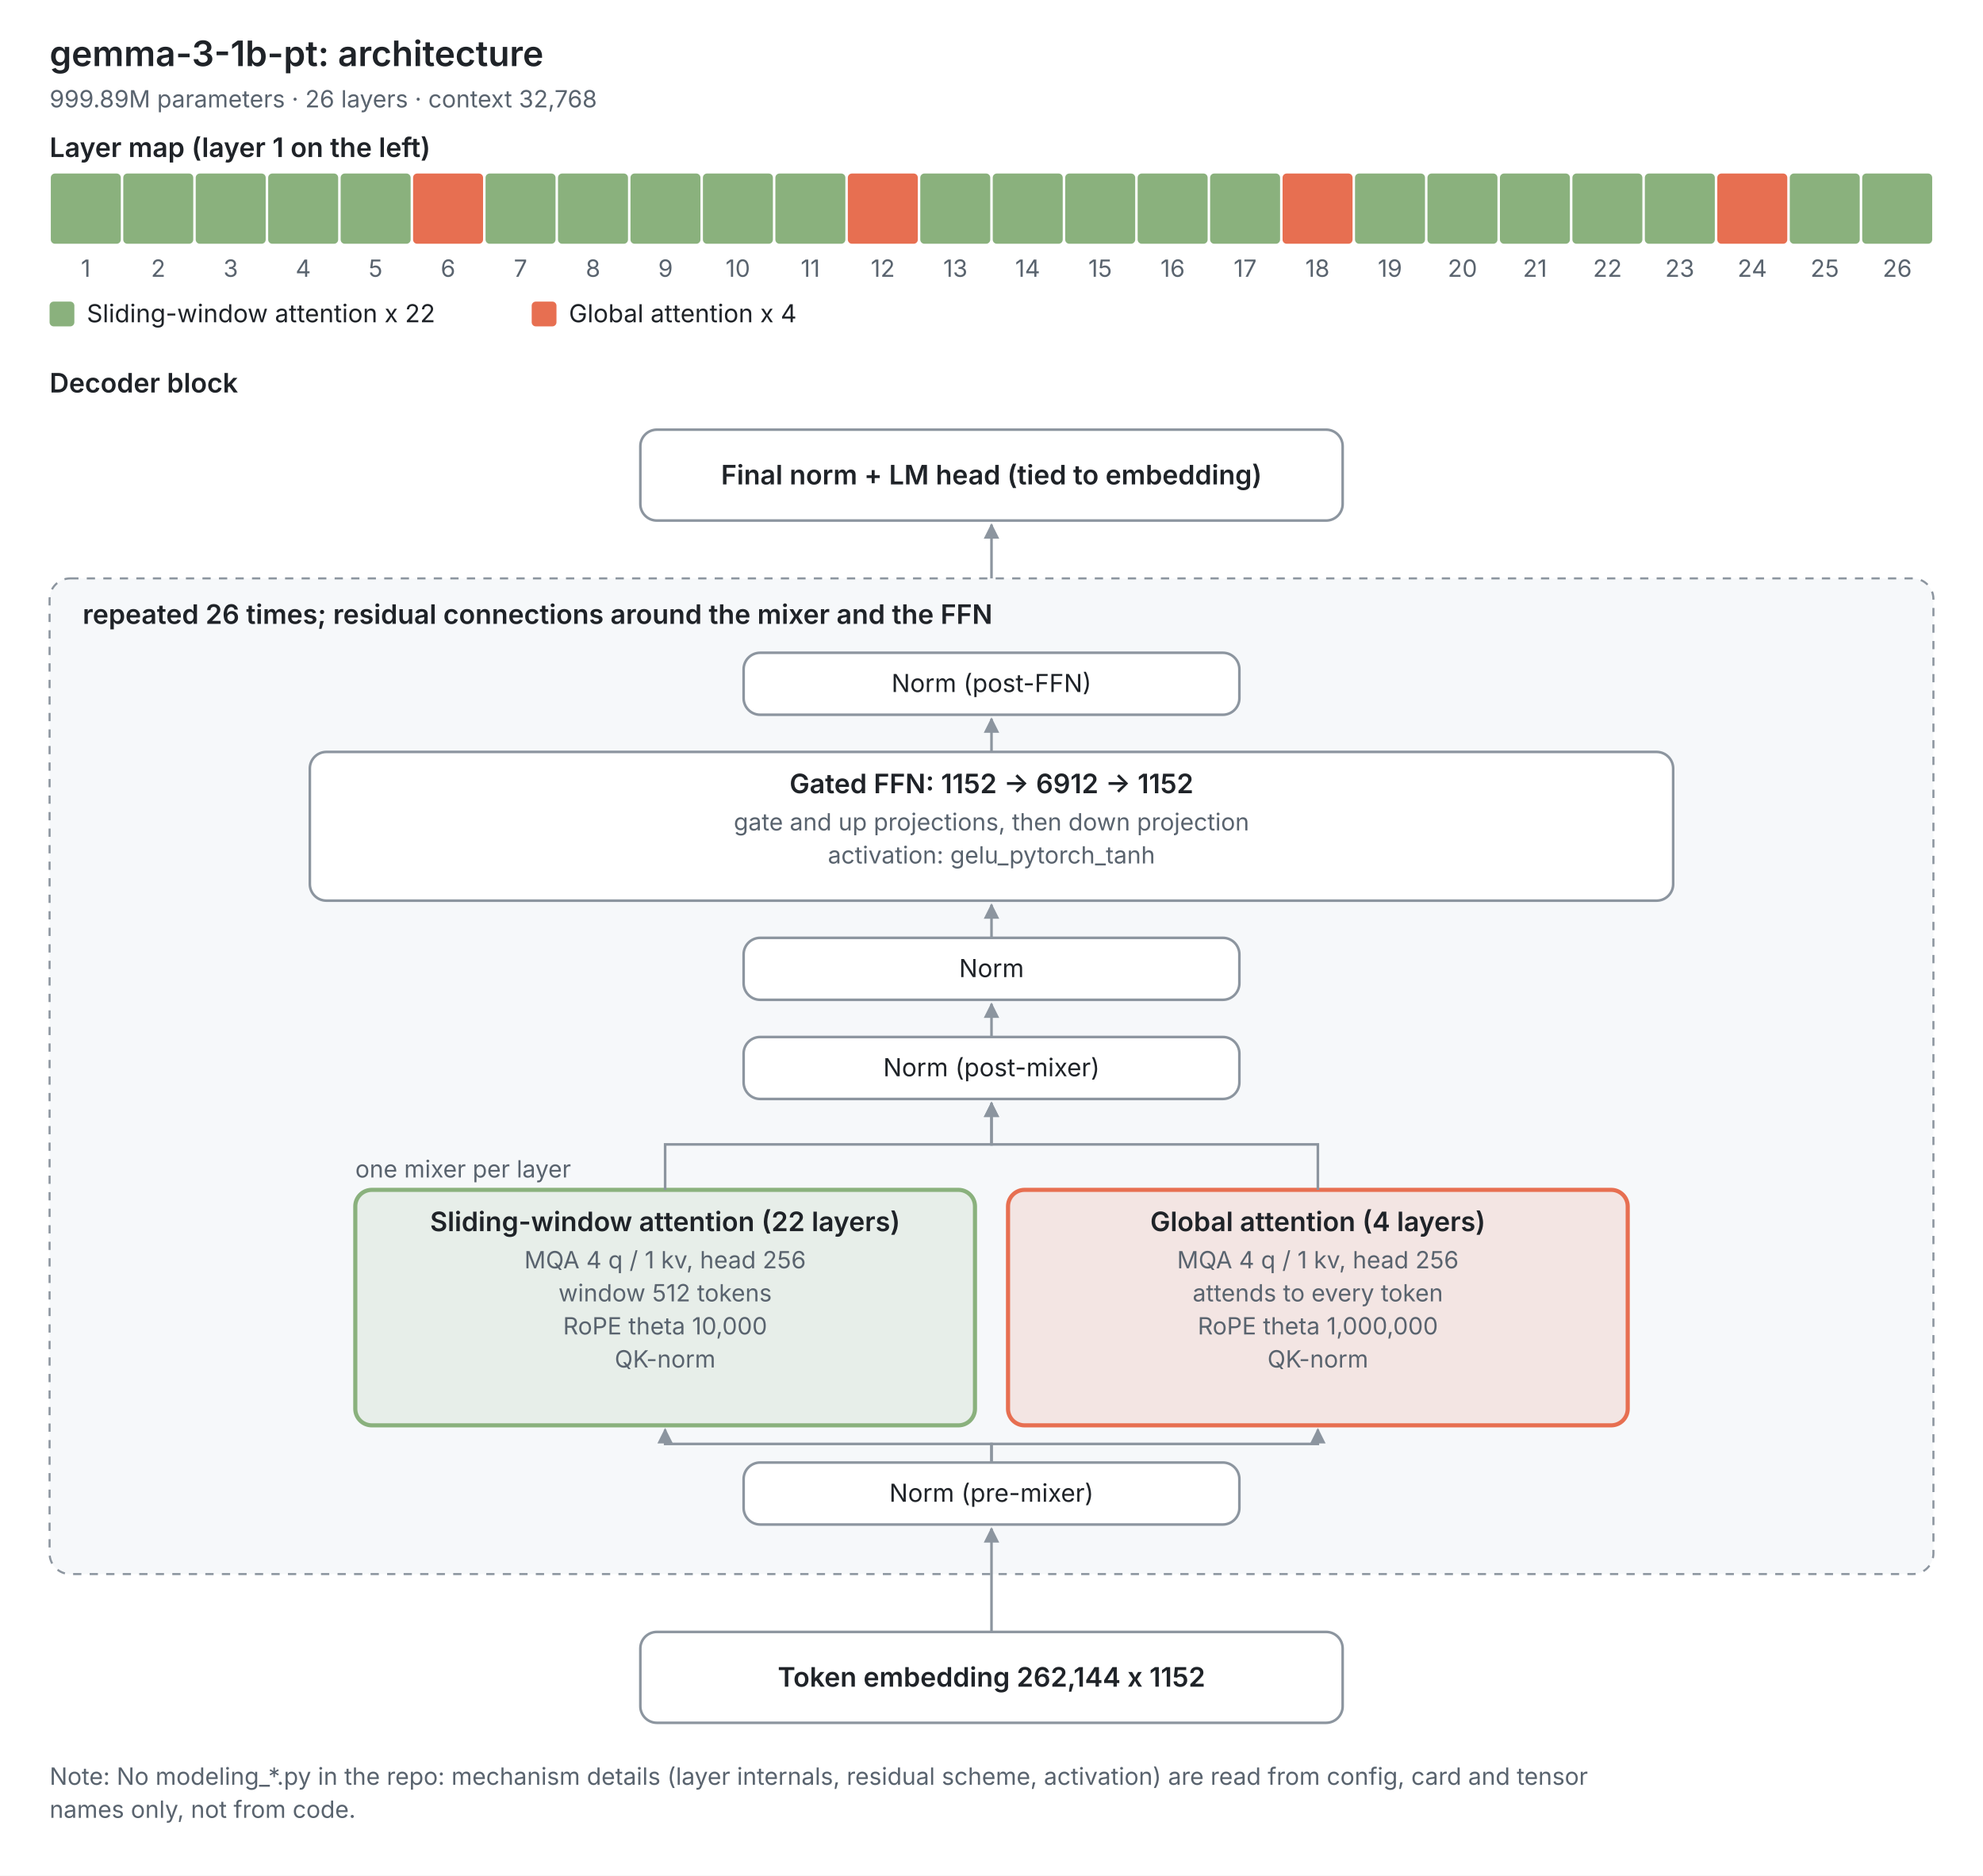
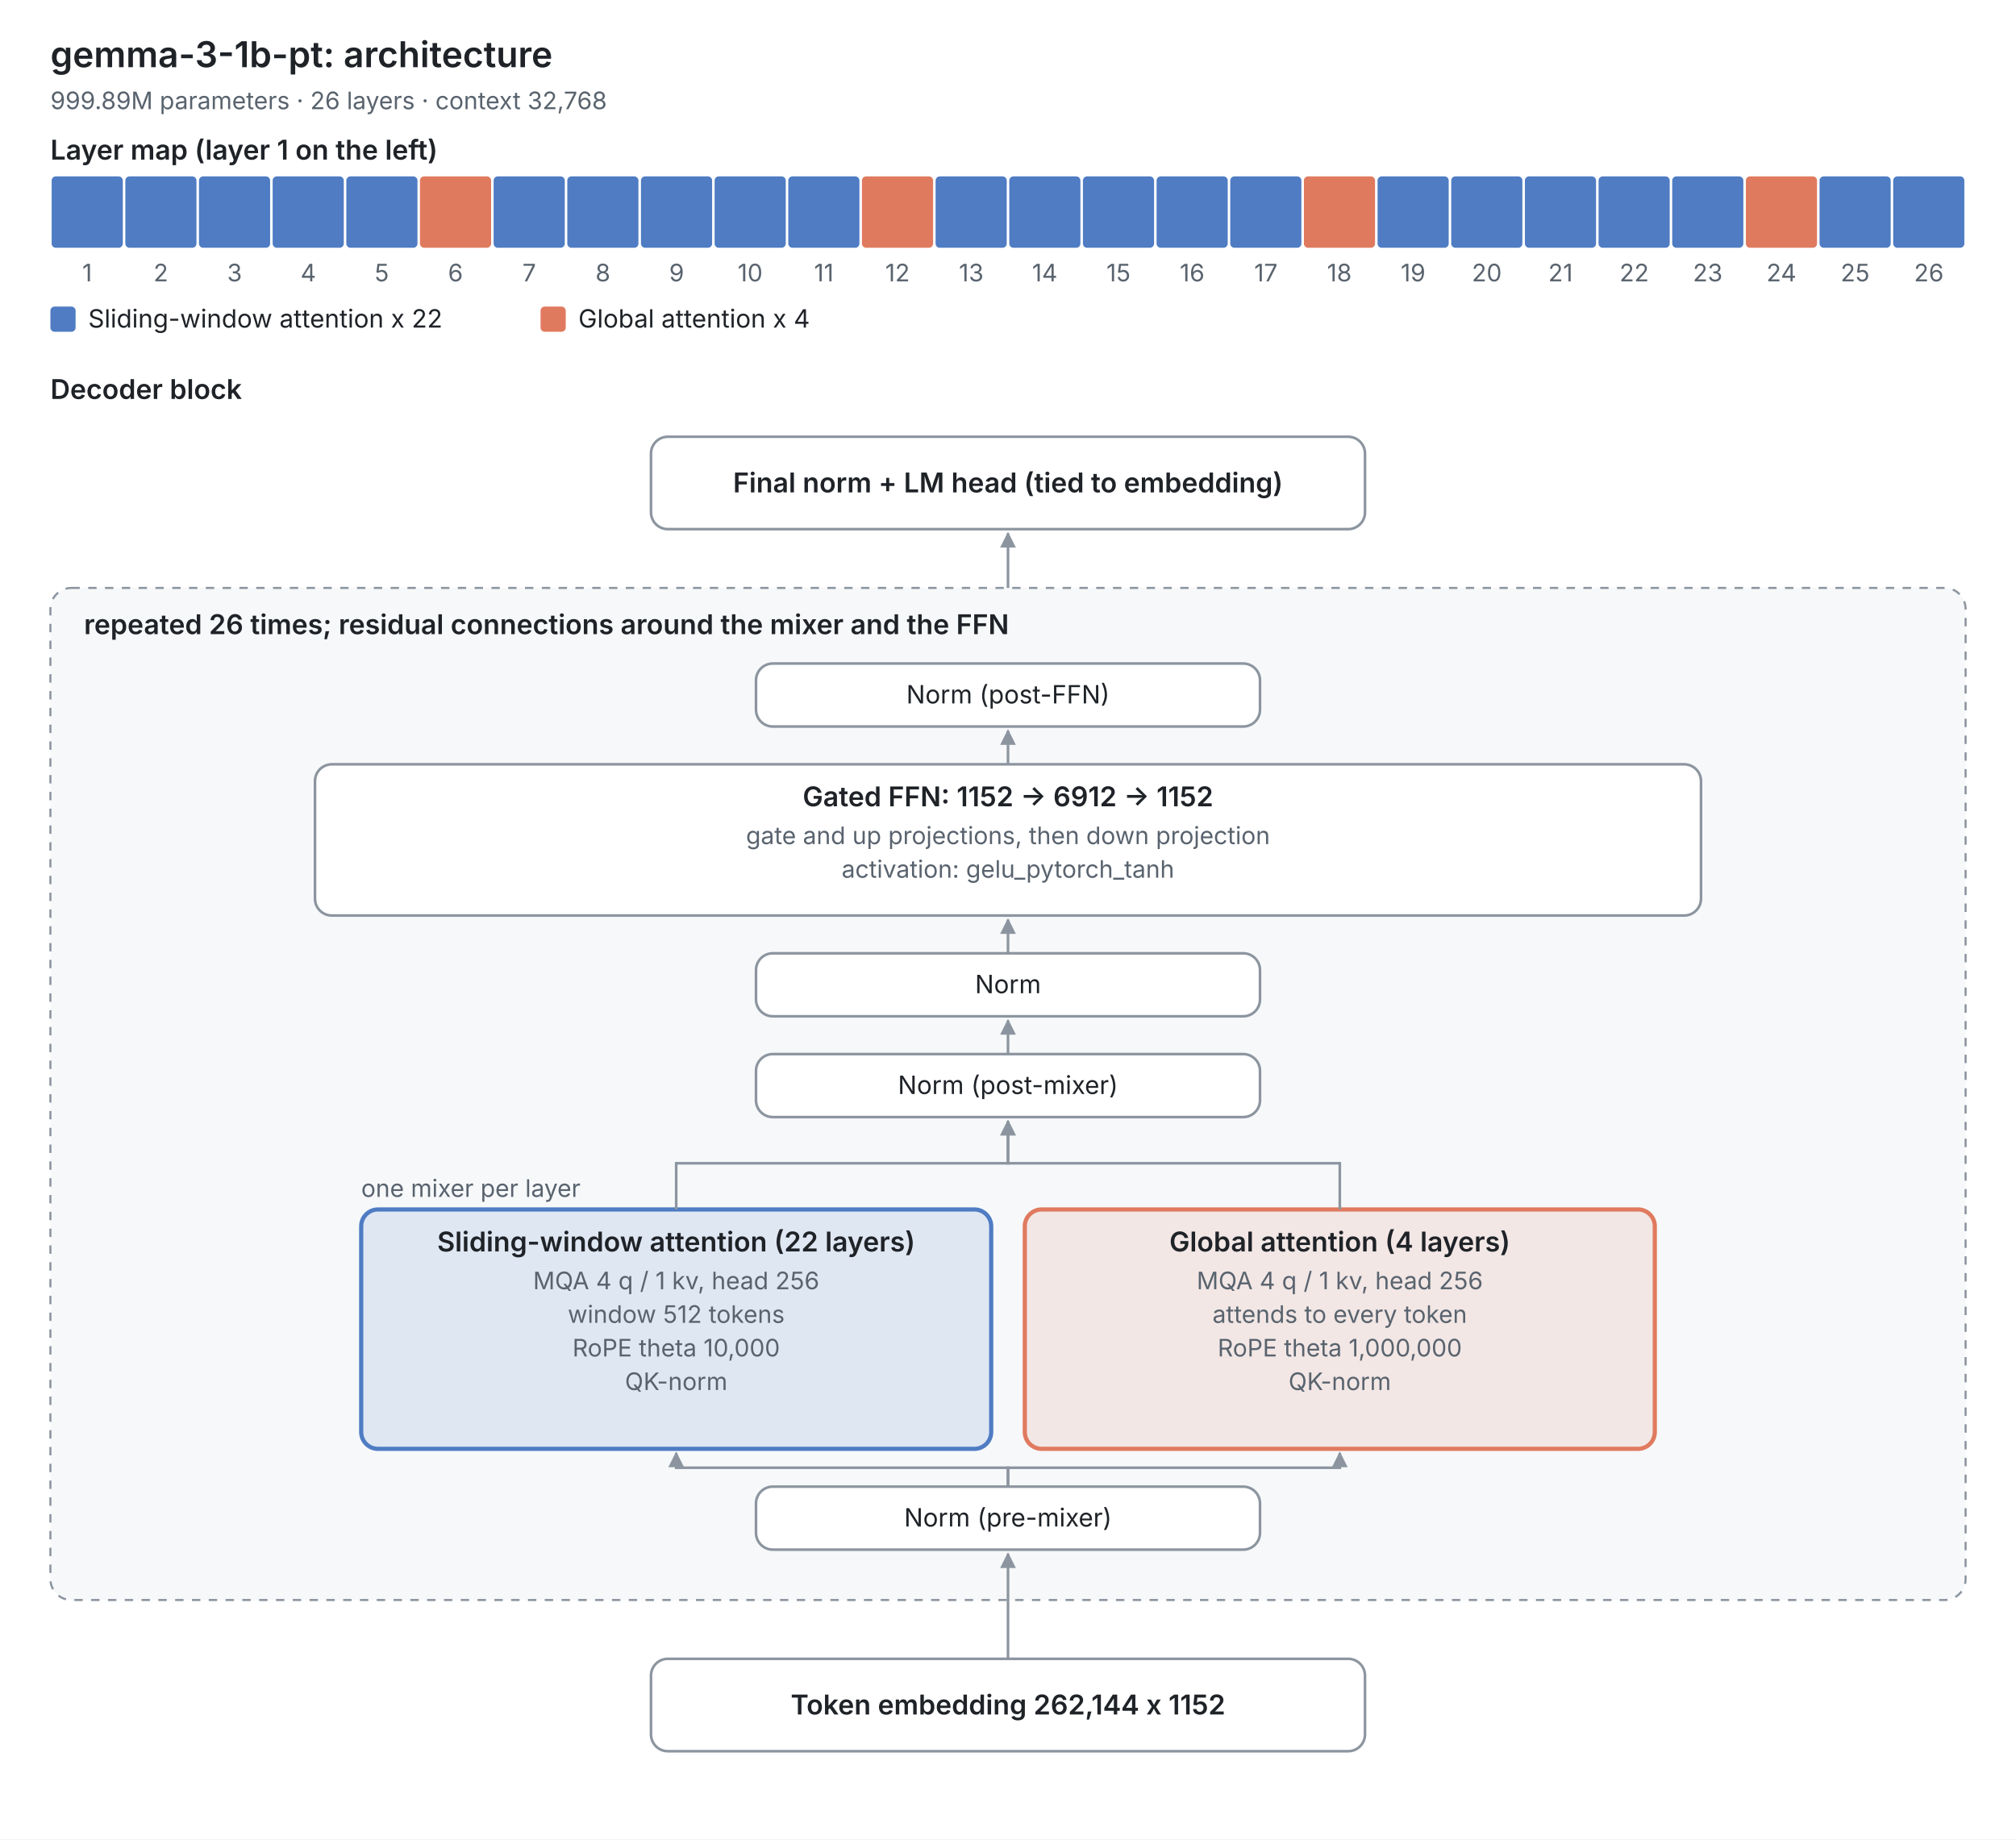
- <svg xmlns="http://www.w3.org/2000/svg" viewBox="0 0 960 908" role="img" aria-label="gemma-3-1b-pt architecture">
+ <svg xmlns="http://www.w3.org/2000/svg" viewBox="0 0 960 876" role="img" aria-label="gemma-3-1b-pt architecture">
  <style>
.t{font:600 17px system-ui,-apple-system,Segoe UI,sans-serif;fill:#1f2328}
.h{font:600 13px system-ui,-apple-system,Segoe UI,sans-serif;fill:#1f2328}
.b{font:12px system-ui,-apple-system,Segoe UI,sans-serif;fill:#1f2328}
.q{font:11.5px system-ui,-apple-system,Segoe UI,sans-serif;fill:#59636e}
.edge{stroke:#8c959f;stroke-width:1.25;fill:none}
.box{fill:#ffffff;stroke:#8c959f;stroke-width:1.25}
.cont{fill:#f6f8fa;stroke:#8c959f;stroke-width:1;stroke-dasharray:4 4}
- .k-kda{fill:#2a9d8f}.k-dsa{fill:#e76f51}.k-mla{fill:#f4a261}.k-conv{fill:#5b7fbf}.k-swa{fill:#8ab17d}.k-full{fill:#e76f51}
- .mix.k-kda{fill:#2a9d8f22;stroke:#2a9d8f}.mix.k-dsa{fill:#e76f5122;stroke:#e76f51}.mix.k-mla{fill:#f4a26122;stroke:#f4a261}
- .mix.k-conv{fill:#5b7fbf22;stroke:#5b7fbf}.mix.k-swa{fill:#8ab17d22;stroke:#8ab17d}.mix.k-full{fill:#e76f5122;stroke:#e76f51}
.mix{stroke-width:2}
- .k-mamba{fill:#a17bbb}.k-mlp{fill:#c69b50}
- .mix.k-mamba{fill:#a17bbb22;stroke:#a17bbb}.mix.k-mlp{fill:#c69b5022;stroke:#c69b50}
- </style>
+ .k-kda{fill:#2a9d8f}.mix.k-kda{fill:#2a9d8f22;stroke:#2a9d8f}
+ .k-dsa{fill:#b5487a}.mix.k-dsa{fill:#b5487a22;stroke:#b5487a}
+ .k-mla{fill:#f2a65a}.mix.k-mla{fill:#f2a65a22;stroke:#f2a65a}
+ .k-conv{fill:#6a994e}.mix.k-conv{fill:#6a994e22;stroke:#6a994e}
+ .k-swa{fill:#4f7cc3}.mix.k-swa{fill:#4f7cc322;stroke:#4f7cc3}
+ .k-full{fill:#e07a5f}.mix.k-full{fill:#e07a5f22;stroke:#e07a5f}
+ .k-mamba{fill:#8e6cc4}.mix.k-mamba{fill:#8e6cc422;stroke:#8e6cc4}
+ .k-mlp{fill:#a3a9b1}.mix.k-mlp{fill:#a3a9b122;stroke:#a3a9b1}</style>
  <defs>
    <marker id="ar" viewBox="0 0 10 10" refX="9" refY="5" markerWidth="6" markerHeight="6" orient="auto-start-reverse">
      <path d="M0 0L10 5L0 10z" fill="#8c959f" />
    </marker>
  </defs>
-   <rect width="960" height="908" fill="#ffffff" />
+   <rect width="960" height="876" fill="#ffffff" />
  <text x="24.0" y="32.0" class="t" text-anchor="start">gemma-3-1b-pt: architecture</text>
  <text x="24.0" y="52.0" class="q" text-anchor="start">999.89M parameters · 26 layers · context 32,768</text>
  <text x="24.0" y="76.0" class="h" text-anchor="start">Layer map (layer 1 on the left)</text>
  <rect x="24.60" y="84" width="33.88" height="34" rx="2" class="k-swa" />
  <rect x="59.68" y="84" width="33.88" height="34" rx="2" class="k-swa" />
  <rect x="94.75" y="84" width="33.88" height="34" rx="2" class="k-swa" />
  <rect x="129.83" y="84" width="33.88" height="34" rx="2" class="k-swa" />
  <rect x="164.91" y="84" width="33.88" height="34" rx="2" class="k-swa" />
  <rect x="199.98" y="84" width="33.88" height="34" rx="2" class="k-full" />
  <rect x="235.06" y="84" width="33.88" height="34" rx="2" class="k-swa" />
  <rect x="270.14" y="84" width="33.88" height="34" rx="2" class="k-swa" />
  <rect x="305.22" y="84" width="33.88" height="34" rx="2" class="k-swa" />
  <rect x="340.29" y="84" width="33.88" height="34" rx="2" class="k-swa" />
  <rect x="375.37" y="84" width="33.88" height="34" rx="2" class="k-swa" />
  <rect x="410.45" y="84" width="33.88" height="34" rx="2" class="k-full" />
  <rect x="445.52" y="84" width="33.88" height="34" rx="2" class="k-swa" />
  <rect x="480.60" y="84" width="33.88" height="34" rx="2" class="k-swa" />
  <rect x="515.68" y="84" width="33.88" height="34" rx="2" class="k-swa" />
  <rect x="550.75" y="84" width="33.88" height="34" rx="2" class="k-swa" />
  <rect x="585.83" y="84" width="33.88" height="34" rx="2" class="k-swa" />
  <rect x="620.91" y="84" width="33.88" height="34" rx="2" class="k-full" />
  <rect x="655.98" y="84" width="33.88" height="34" rx="2" class="k-swa" />
  <rect x="691.06" y="84" width="33.88" height="34" rx="2" class="k-swa" />
  <rect x="726.14" y="84" width="33.88" height="34" rx="2" class="k-swa" />
  <rect x="761.22" y="84" width="33.88" height="34" rx="2" class="k-swa" />
  <rect x="796.29" y="84" width="33.88" height="34" rx="2" class="k-swa" />
  <rect x="831.37" y="84" width="33.88" height="34" rx="2" class="k-full" />
  <rect x="866.45" y="84" width="33.88" height="34" rx="2" class="k-swa" />
  <rect x="901.52" y="84" width="33.88" height="34" rx="2" class="k-swa" />
  <text x="41.5" y="134.0" class="q" text-anchor="middle">1</text>
  <text x="76.6" y="134.0" class="q" text-anchor="middle">2</text>
  <text x="111.7" y="134.0" class="q" text-anchor="middle">3</text>
  <text x="146.8" y="134.0" class="q" text-anchor="middle">4</text>
  <text x="181.8" y="134.0" class="q" text-anchor="middle">5</text>
  <text x="216.9" y="134.0" class="q" text-anchor="middle">6</text>
  <text x="252.0" y="134.0" class="q" text-anchor="middle">7</text>
  <text x="287.1" y="134.0" class="q" text-anchor="middle">8</text>
  <text x="322.2" y="134.0" class="q" text-anchor="middle">9</text>
  <text x="357.2" y="134.0" class="q" text-anchor="middle">10</text>
  <text x="392.3" y="134.0" class="q" text-anchor="middle">11</text>
  <text x="427.4" y="134.0" class="q" text-anchor="middle">12</text>
  <text x="462.5" y="134.0" class="q" text-anchor="middle">13</text>
  <text x="497.5" y="134.0" class="q" text-anchor="middle">14</text>
  <text x="532.6" y="134.0" class="q" text-anchor="middle">15</text>
  <text x="567.7" y="134.0" class="q" text-anchor="middle">16</text>
  <text x="602.8" y="134.0" class="q" text-anchor="middle">17</text>
  <text x="637.8" y="134.0" class="q" text-anchor="middle">18</text>
  <text x="672.9" y="134.0" class="q" text-anchor="middle">19</text>
  <text x="708.0" y="134.0" class="q" text-anchor="middle">20</text>
  <text x="743.1" y="134.0" class="q" text-anchor="middle">21</text>
  <text x="778.2" y="134.0" class="q" text-anchor="middle">22</text>
  <text x="813.2" y="134.0" class="q" text-anchor="middle">23</text>
  <text x="848.3" y="134.0" class="q" text-anchor="middle">24</text>
  <text x="883.4" y="134.0" class="q" text-anchor="middle">25</text>
  <text x="918.5" y="134.0" class="q" text-anchor="middle">26</text>
  <rect x="24" y="146" width="12" height="12" rx="2" class="k-swa" />
  <text x="42.0" y="156.0" class="b" text-anchor="start">Sliding-window attention x 22</text>
  <rect x="257.4" y="146" width="12" height="12" rx="2" class="k-full" />
  <text x="275.4" y="156.0" class="b" text-anchor="start">Global attention x 4</text>
  <text x="24.0" y="190.0" class="h" text-anchor="start">Decoder block</text>
  <rect x="310.0" y="208.0" width="340.0" height="44.0" rx="8" class="box" />
  <text x="480.0" y="234.5" class="h" text-anchor="middle">Final norm + LM head (tied to embedding)</text>
  <rect x="24" y="280" width="912" height="482" rx="10" class="cont" />
  <text x="40.0" y="302.0" class="h" text-anchor="start">repeated 26 times; residual connections around the mixer and the FFN</text>
  <rect x="360.0" y="316.0" width="240.0" height="30.0" rx="8" class="box" />
  <text x="480.0" y="335.0" class="b" text-anchor="middle">Norm (post-FFN)</text>
  <rect x="150.0" y="364.0" width="660.0" height="72.0" rx="8" class="box" />
  <text x="480.0" y="384.0" class="h" text-anchor="middle">Gated FFN: 1152 -&gt; 6912 -&gt; 1152</text>
  <text x="480.0" y="402.0" class="q" text-anchor="middle">gate and up projections, then down projection</text>
  <text x="480.0" y="418.0" class="q" text-anchor="middle">activation: gelu_pytorch_tanh</text>
  <rect x="360.0" y="454.0" width="240.0" height="30.0" rx="8" class="box" />
  <text x="480.0" y="473.0" class="b" text-anchor="middle">Norm</text>
  <rect x="360.0" y="502.0" width="240.0" height="30.0" rx="8" class="box" />
  <text x="480.0" y="521.0" class="b" text-anchor="middle">Norm (post-mixer)</text>
  <rect x="172.0" y="576.0" width="300.0" height="114.0" rx="8" class="mix k-swa" />
  <text x="322.0" y="596.0" class="h" text-anchor="middle">Sliding-window attention (22 layers)</text>
  <text x="322.0" y="614.0" class="q" text-anchor="middle">MQA 4 q / 1 kv, head 256</text>
  <text x="322.0" y="630.0" class="q" text-anchor="middle">window 512 tokens</text>
  <text x="322.0" y="646.0" class="q" text-anchor="middle">RoPE theta 10,000</text>
  <text x="322.0" y="662.0" class="q" text-anchor="middle">QK-norm</text>
  <rect x="488.0" y="576.0" width="300.0" height="114.0" rx="8" class="mix k-full" />
  <text x="638.0" y="596.0" class="h" text-anchor="middle">Global attention (4 layers)</text>
  <text x="638.0" y="614.0" class="q" text-anchor="middle">MQA 4 q / 1 kv, head 256</text>
  <text x="638.0" y="630.0" class="q" text-anchor="middle">attends to every token</text>
  <text x="638.0" y="646.0" class="q" text-anchor="middle">RoPE theta 1,000,000</text>
  <text x="638.0" y="662.0" class="q" text-anchor="middle">QK-norm</text>
  <text x="172.0" y="570.0" class="q" text-anchor="start">one mixer per layer</text>
  <rect x="360.0" y="708.0" width="240.0" height="30.0" rx="8" class="box" />
  <text x="480.0" y="727.0" class="b" text-anchor="middle">Norm (pre-mixer)</text>
  <path d="M480.0 364V348" class="edge" marker-end="url(#ar)" />
  <path d="M480.0 454V438" class="edge" marker-end="url(#ar)" />
  <path d="M480.0 502V486" class="edge" marker-end="url(#ar)" />
  <path d="M322.0 576V554.0H480.0V534" class="edge" marker-end="url(#ar)" />
  <path d="M638.0 576V554.0H480.0V534" class="edge" marker-end="url(#ar)" />
  <path d="M480.0 708V699.0H322.0V692" class="edge" marker-end="url(#ar)" />
  <path d="M480.0 708V699.0H638.0V692" class="edge" marker-end="url(#ar)" />
  <path d="M480.0 280V254" class="edge" marker-end="url(#ar)" />
  <path d="M480.0 790V740" class="edge" marker-end="url(#ar)" />
  <rect x="310.0" y="790.0" width="340.0" height="44.0" rx="8" class="box" />
  <text x="480.0" y="816.5" class="h" text-anchor="middle">Token embedding 262,144 x 1152</text>
-   <text x="24.0" y="864.0" class="q" text-anchor="start">Note: No modeling_*.py in the repo: mechanism details (layer internals, residual scheme, activation) are read from config, card and tensor </text>
-   <text x="24.0" y="880.0" class="q" text-anchor="start">names only, not from code. </text>
</svg>
